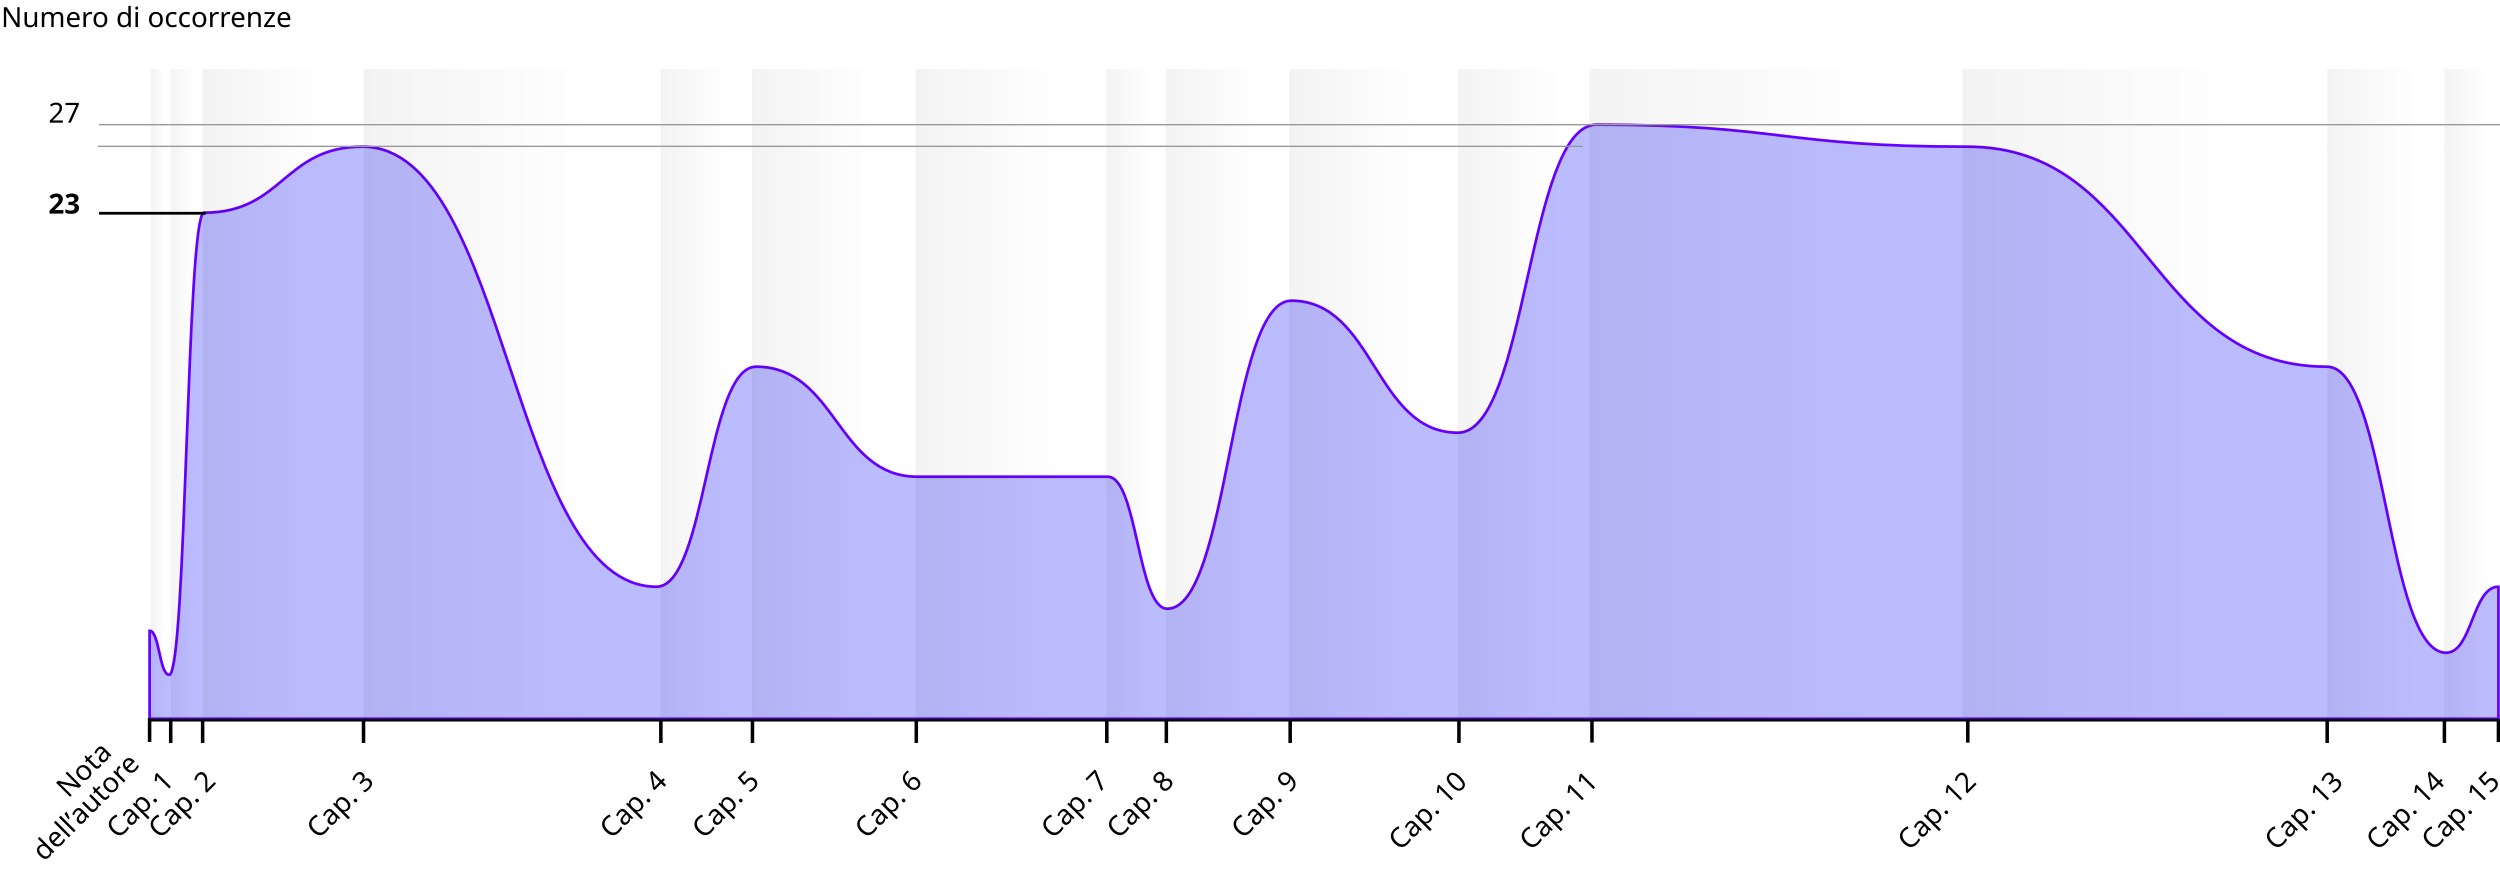
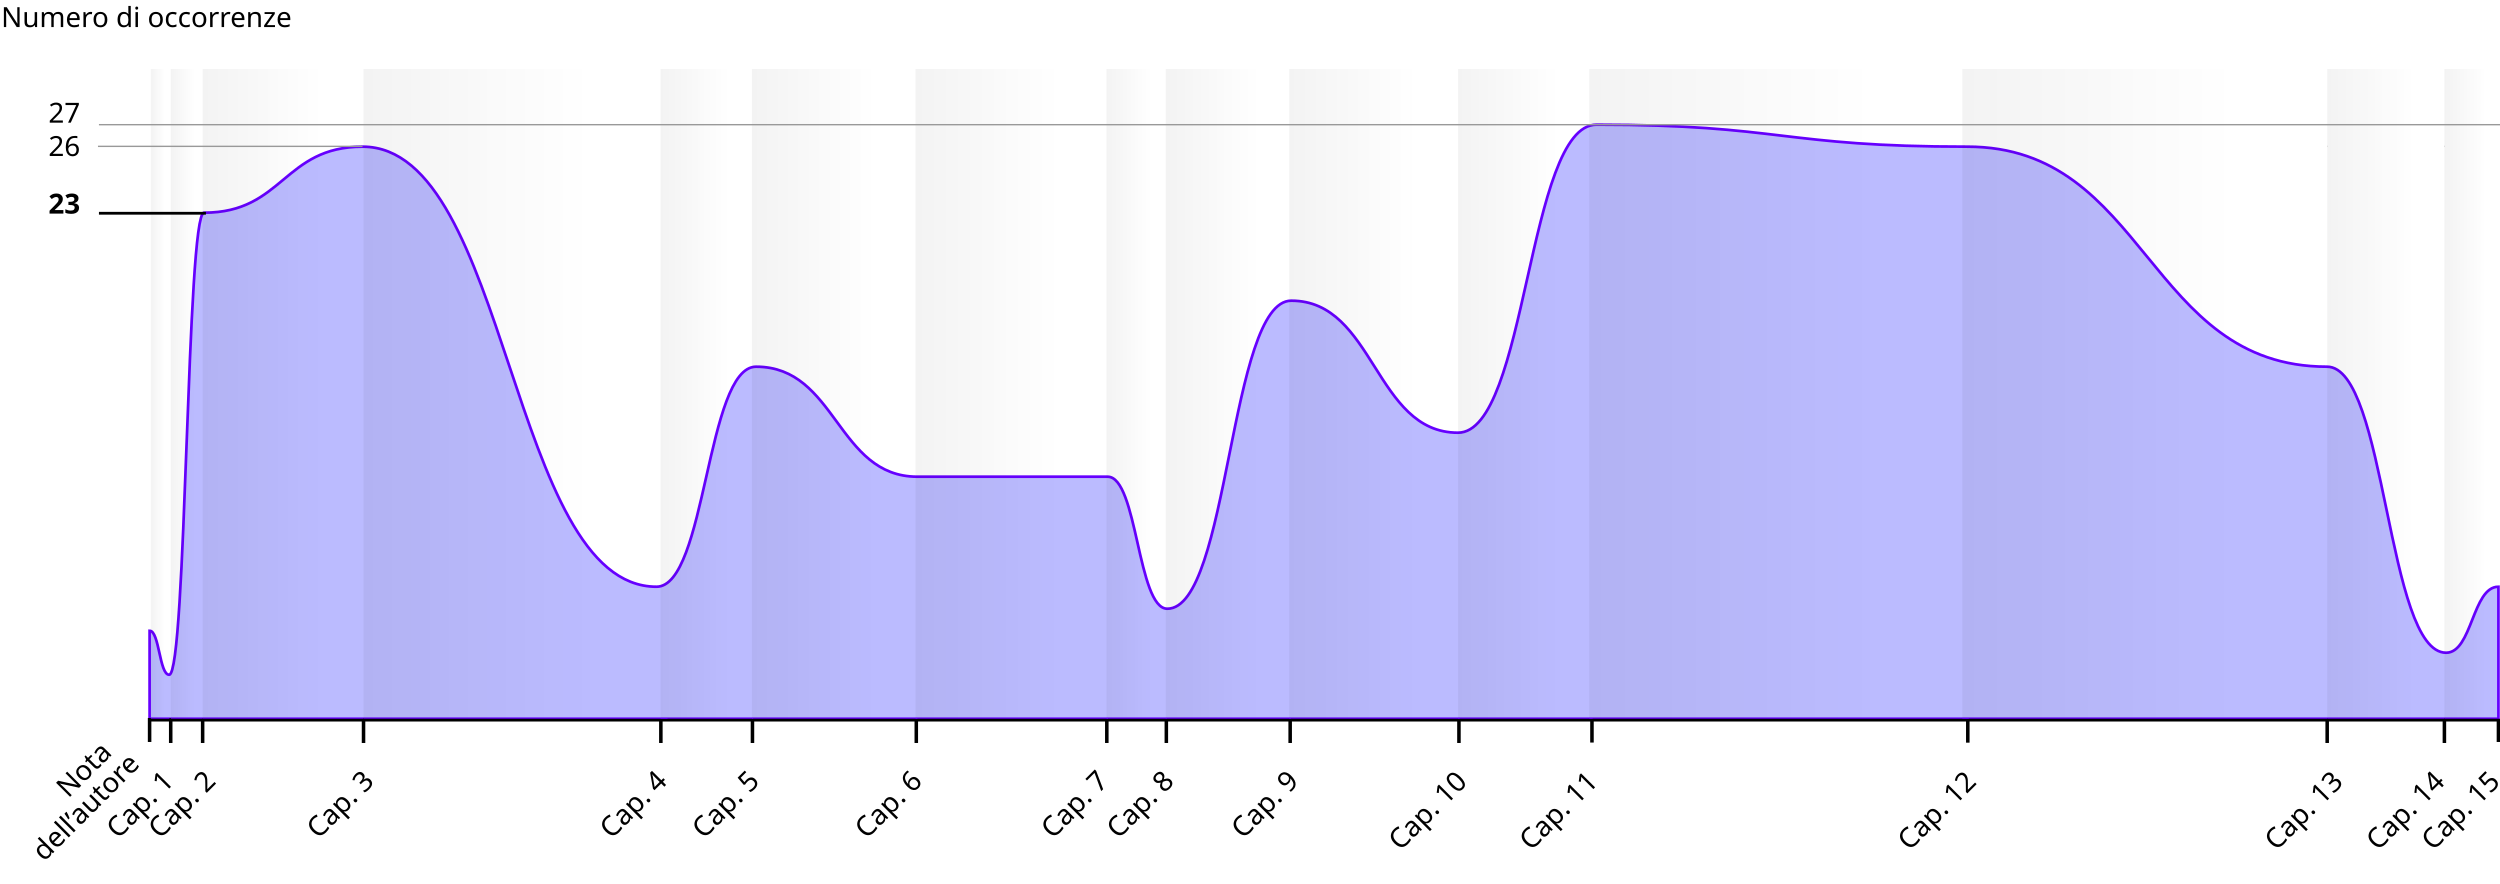
<svg xmlns="http://www.w3.org/2000/svg" width="900" height="318" viewBox="0 0 900 318">
  <defs>
-     <linearGradient id="linear-gradient" y1="0.5" x2="1" y2="0.5" gradientUnits="objectBoundingBox">
+     <linearGradient id="a" y1="0.5" x2="1" y2="0.5" gradientUnits="objectBoundingBox">
      <stop offset="0" stop-color="#f3f3f3" />
      <stop offset="0.75" stop-color="#fff" />
    </linearGradient>
-     <clipPath id="clip-zoom-01">
+     <clipPath id="q">
      <rect width="900" height="318" />
    </clipPath>
  </defs>
-   <g id="zoom-01" clip-path="url(#clip-zoom-01)">
-     <g id="Group_617" data-name="Group 617" transform="translate(9.121 -35.769)">
-       <g id="Group_595" data-name="Group 595" transform="translate(44.734 294.883)">
-         <path id="Path_598" data-name="Path 598" d="M90.818,2906.931v-8H936.4v8" transform="translate(-90.818 -2898.935)" fill="none" stroke="#000" stroke-width="1.27" />
+   <g id="p" clip-path="url(#q)">
+     <g transform="translate(9.121 -35.769)">
+       <g transform="translate(44.734 294.883)">
+         <path d="M90.818,2906.931v-8H936.4v8" transform="translate(-90.818 -2898.935)" fill="none" stroke="#000" stroke-width="1.27" />
      </g>
-       <text id="Nota_dell_autore" data-name="Nota  dell’autore" transform="translate(31.891 306.84) rotate(-45)" font-size="10" font-family="HKGrotesk-Regular, HK Grotesk" style="isolation: isolate">
+       <text transform="translate(31.891 306.84) rotate(-45)" font-size="10" font-family="HKGrotesk-Regular, HK Grotesk" style="isolation:isolate">
        <tspan x="-23.281" y="0">Nota </tspan>
        <tspan x="-45.61" y="10">dell’autore</tspan>
      </text>
-       <text id="Cap._1" data-name="Cap. 1" transform="translate(33.389 338.053) rotate(-45)" font-size="10" font-family="HKGrotesk-Regular, HK Grotesk" style="isolation: isolate">
+       <text transform="translate(33.389 338.053) rotate(-45)" font-size="10" font-family="HKGrotesk-Regular, HK Grotesk" style="isolation:isolate">
        <tspan x="0" y="0">Cap. 1</tspan>
      </text>
-       <text id="Cap._2" data-name="Cap. 2" transform="translate(48.465 338.053) rotate(-45)" font-size="10" font-family="HKGrotesk-Regular, HK Grotesk" style="isolation: isolate">
+       <text transform="translate(48.465 338.053) rotate(-45)" font-size="10" font-family="HKGrotesk-Regular, HK Grotesk" style="isolation:isolate">
        <tspan x="0" y="0">Cap. 2</tspan>
      </text>
-       <text id="Cap._3" data-name="Cap. 3" transform="translate(105.485 338.053) rotate(-45)" font-size="10" font-family="HKGrotesk-Regular, HK Grotesk" style="isolation: isolate">
+       <text transform="translate(105.485 338.053) rotate(-45)" font-size="10" font-family="HKGrotesk-Regular, HK Grotesk" style="isolation:isolate">
        <tspan x="0" y="0">Cap. 3</tspan>
      </text>
-       <line id="Line_273" data-name="Line 273" y2="8.723" transform="translate(52.336 294.52)" fill="none" stroke="#000" stroke-width="1.271" />
-       <line id="Line_274" data-name="Line 274" y2="8.723" transform="translate(63.829 294.52)" fill="none" stroke="#000" stroke-width="1.271" />
-       <line id="Line_275" data-name="Line 275" y2="8.723" transform="translate(121.75 294.52)" fill="none" stroke="#000" stroke-width="1.271" />
-       <text id="Cap._4" data-name="Cap. 4" transform="translate(210.975 338.053) rotate(-45)" font-size="10" font-family="HKGrotesk-Regular, HK Grotesk" style="isolation: isolate">
+       <line y2="8.723" transform="translate(52.336 294.52)" fill="none" stroke="#000" stroke-width="1.271" />
+       <line y2="8.723" transform="translate(63.829 294.52)" fill="none" stroke="#000" stroke-width="1.271" />
+       <line y2="8.723" transform="translate(121.75 294.52)" fill="none" stroke="#000" stroke-width="1.271" />
+       <text transform="translate(210.975 338.053) rotate(-45)" font-size="10" font-family="HKGrotesk-Regular, HK Grotesk" style="isolation:isolate">
        <tspan x="0" y="0">Cap. 4</tspan>
      </text>
-       <line id="Line_276" data-name="Line 276" y2="8.723" transform="translate(228.789 294.52)" fill="none" stroke="#000" stroke-width="1.271" />
-       <text id="Cap._5" data-name="Cap. 5" transform="translate(244.213 338.053) rotate(-45)" font-size="10" font-family="HKGrotesk-Regular, HK Grotesk" style="isolation: isolate">
+       <line y2="8.723" transform="translate(228.789 294.52)" fill="none" stroke="#000" stroke-width="1.271" />
+       <text transform="translate(244.213 338.053) rotate(-45)" font-size="10" font-family="HKGrotesk-Regular, HK Grotesk" style="isolation:isolate">
        <tspan x="0" y="0">Cap. 5</tspan>
      </text>
-       <line id="Line_277" data-name="Line 277" y2="8.723" transform="translate(261.764 294.52)" fill="none" stroke="#000" stroke-width="1.271" />
-       <text id="Cap._6" data-name="Cap. 6" transform="translate(302.814 338.053) rotate(-45)" font-size="10" font-family="HKGrotesk-Regular, HK Grotesk" style="isolation: isolate">
+       <line y2="8.723" transform="translate(261.764 294.52)" fill="none" stroke="#000" stroke-width="1.271" />
+       <text transform="translate(302.814 338.053) rotate(-45)" font-size="10" font-family="HKGrotesk-Regular, HK Grotesk" style="isolation:isolate">
        <tspan x="0" y="0">Cap. 6</tspan>
      </text>
-       <line id="Line_278" data-name="Line 278" y2="8.723" transform="translate(320.745 294.52)" fill="none" stroke="#000" stroke-width="1.271" />
-       <text id="Cap._7" data-name="Cap. 7" transform="translate(369.84 338.053) rotate(-45)" font-size="10" font-family="HKGrotesk-Regular, HK Grotesk" style="isolation: isolate">
+       <line y2="8.723" transform="translate(320.745 294.52)" fill="none" stroke="#000" stroke-width="1.271" />
+       <text transform="translate(369.84 338.053) rotate(-45)" font-size="10" font-family="HKGrotesk-Regular, HK Grotesk" style="isolation:isolate">
        <tspan x="0" y="0">Cap. 7</tspan>
      </text>
-       <line id="Line_279" data-name="Line 279" y2="8.723" transform="translate(389.331 294.52)" fill="none" stroke="#000" stroke-width="1.271" />
-       <text id="Cap._8" data-name="Cap. 8" transform="translate(393.449 338.053) rotate(-45)" font-size="10" font-family="HKGrotesk-Regular, HK Grotesk" style="isolation: isolate">
+       <line y2="8.723" transform="translate(389.331 294.52)" fill="none" stroke="#000" stroke-width="1.271" />
+       <text transform="translate(393.449 338.053) rotate(-45)" font-size="10" font-family="HKGrotesk-Regular, HK Grotesk" style="isolation:isolate">
        <tspan x="0" y="0">Cap. 8</tspan>
      </text>
-       <line id="Line_280" data-name="Line 280" y2="8.723" transform="translate(410.761 294.52)" fill="none" stroke="#000" stroke-width="1.271" />
-       <text id="Cap._9" data-name="Cap. 9" transform="translate(438.318 338.053) rotate(-45)" font-size="10" font-family="HKGrotesk-Regular, HK Grotesk" style="isolation: isolate">
+       <line y2="8.723" transform="translate(410.761 294.52)" fill="none" stroke="#000" stroke-width="1.271" />
+       <text transform="translate(438.318 338.053) rotate(-45)" font-size="10" font-family="HKGrotesk-Regular, HK Grotesk" style="isolation:isolate">
        <tspan x="0" y="0">Cap. 9</tspan>
      </text>
-       <line id="Line_281" data-name="Line 281" y2="8.723" transform="translate(455.339 294.52)" fill="none" stroke="#000" stroke-width="1.271" />
-       <text id="Cap._10" data-name="Cap. 10" transform="translate(494.935 342.296) rotate(-45)" font-size="10" font-family="HKGrotesk-Regular, HK Grotesk" style="isolation: isolate">
+       <line y2="8.723" transform="translate(455.339 294.52)" fill="none" stroke="#000" stroke-width="1.271" />
+       <text transform="translate(494.935 342.296) rotate(-45)" font-size="10" font-family="HKGrotesk-Regular, HK Grotesk" style="isolation:isolate">
        <tspan x="0" y="0">Cap. 10</tspan>
      </text>
-       <line id="Line_282" data-name="Line 282" y2="8.723" transform="translate(516.098 294.52)" fill="none" stroke="#000" stroke-width="1.271" />
-       <text id="Cap._11" data-name="Cap. 11" transform="translate(542.029 342.296) rotate(-45)" font-size="10" font-family="HKGrotesk-Regular, HK Grotesk" style="isolation: isolate">
+       <line y2="8.723" transform="translate(516.098 294.52)" fill="none" stroke="#000" stroke-width="1.271" />
+       <text transform="translate(542.029 342.296) rotate(-45)" font-size="10" font-family="HKGrotesk-Regular, HK Grotesk" style="isolation:isolate">
        <tspan x="0" y="0">Cap. 11</tspan>
      </text>
-       <line id="Line_283" data-name="Line 283" y2="8.723" transform="translate(563.987 294.366)" fill="none" stroke="#000" stroke-width="1.271" />
-       <text id="Cap._12" data-name="Cap. 12" transform="translate(678.219 342.296) rotate(-45)" font-size="10" font-family="HKGrotesk-Regular, HK Grotesk" style="isolation: isolate">
+       <line y2="8.723" transform="translate(563.987 294.366)" fill="none" stroke="#000" stroke-width="1.271" />
+       <text transform="translate(678.219 342.296) rotate(-45)" font-size="10" font-family="HKGrotesk-Regular, HK Grotesk" style="isolation:isolate">
        <tspan x="0" y="0">Cap. 12</tspan>
      </text>
-       <line id="Line_284" data-name="Line 284" y2="8.723" transform="translate(699.286 294.407)" fill="none" stroke="#000" stroke-width="1.271" />
-       <text id="Cap._13" data-name="Cap. 13" transform="translate(810.322 342.296) rotate(-45)" font-size="10" font-family="HKGrotesk-Regular, HK Grotesk" style="isolation: isolate">
+       <line y2="8.723" transform="translate(699.286 294.407)" fill="none" stroke="#000" stroke-width="1.271" />
+       <text transform="translate(810.322 342.296) rotate(-45)" font-size="10" font-family="HKGrotesk-Regular, HK Grotesk" style="isolation:isolate">
        <tspan x="0" y="0">Cap. 13</tspan>
      </text>
-       <line id="Line_285" data-name="Line 285" y2="8.723" transform="translate(828.665 294.52)" fill="none" stroke="#000" stroke-width="1.271" />
-       <text id="Cap._14" data-name="Cap. 14" transform="translate(846.896 342.296) rotate(-45)" font-size="10" font-family="HKGrotesk-Regular, HK Grotesk" style="isolation: isolate">
+       <line y2="8.723" transform="translate(828.665 294.52)" fill="none" stroke="#000" stroke-width="1.271" />
+       <text transform="translate(846.896 342.296) rotate(-45)" font-size="10" font-family="HKGrotesk-Regular, HK Grotesk" style="isolation:isolate">
        <tspan x="0" y="0">Cap. 14</tspan>
      </text>
-       <line id="Line_286" data-name="Line 286" y2="8.723" transform="translate(870.864 294.52)" fill="none" stroke="#000" stroke-width="1.271" />
-       <text id="Cap._15" data-name="Cap. 15" transform="translate(866.785 342.296) rotate(-45)" font-size="10" font-family="HKGrotesk-Regular, HK Grotesk" style="isolation: isolate">
+       <line y2="8.723" transform="translate(870.864 294.52)" fill="none" stroke="#000" stroke-width="1.271" />
+       <text transform="translate(866.785 342.296) rotate(-45)" font-size="10" font-family="HKGrotesk-Regular, HK Grotesk" style="isolation:isolate">
        <tspan x="0" y="0">Cap. 15</tspan>
      </text>
-       <path id="Path_599" data-name="Path 599" d="M323.86,2898.56" transform="translate(-56.083 -2604.04)" fill="none" stroke="#000" stroke-width="1.297" />
-       <line id="Line_287" data-name="Line 287" x2="193.509" transform="translate(697.019 88.455)" fill="none" stroke="#999" stroke-width="0.5" />
-       <text id="_27" data-name="27" transform="translate(8.307 79.934)" font-size="10" font-family="HKGrotesk-Regular, HK Grotesk" style="isolation: isolate">
+       <path d="M323.86,2898.56" transform="translate(-56.083 -2604.04)" fill="none" stroke="#000" stroke-width="1.297" />
+       <line x2="193.509" transform="translate(697.019 88.455)" fill="none" stroke="#999" stroke-width="0.5" />
+       <text transform="translate(8.307 79.934)" font-size="10" font-family="HKGrotesk-Regular, HK Grotesk" style="isolation:isolate">
        <tspan x="0" y="0">27</tspan>
      </text>
-       <text id="Numero_di_occorrenze" data-name="Numero di occorrenze" transform="translate(-8.693 45.502)" font-size="10" font-family="HKGrotesk-Regular, HK Grotesk" style="isolation: isolate">
+       <text transform="translate(8.307 91.934)" font-size="10" font-family="HKGrotesk-Regular, HK Grotesk" style="isolation:isolate">
+         <tspan x="0" y="0">26</tspan>
+       </text>
+       <text transform="translate(-8.693 45.502)" font-size="10" font-family="HKGrotesk-Regular, HK Grotesk" style="isolation:isolate">
        <tspan x="0" y="0">Numero di occorrenze</tspan>
      </text>
-       <text id="_23" data-name="23" transform="translate(8.307 112.669)" font-size="10" font-family="HKGrotesk-Bold, HK Grotesk" font-weight="700" style="isolation: isolate">
+       <text transform="translate(8.307 112.669)" font-size="10" font-family="HKGrotesk-Bold, HK Grotesk" font-weight="700" style="isolation:isolate">
        <tspan x="0" y="0">23</tspan>
      </text>
-       <rect id="Rectangle_2130" data-name="Rectangle 2130" width="6.739" height="233.92" transform="translate(45.165 60.6)" fill="url(#linear-gradient)" />
-       <rect id="Rectangle_2131" data-name="Rectangle 2131" width="11.493" height="233.92" transform="translate(52.336 60.6)" fill="url(#linear-gradient)" />
-       <rect id="Rectangle_2132" data-name="Rectangle 2132" width="57.921" height="233.92" transform="translate(63.829 60.6)" fill="url(#linear-gradient)" />
-       <rect id="Rectangle_2133" data-name="Rectangle 2133" width="109.44" height="233.92" transform="translate(121.75 60.6)" fill="url(#linear-gradient)" />
-       <rect id="Rectangle_2134" data-name="Rectangle 2134" width="33.308" height="233.92" transform="translate(228.698 60.6)" fill="url(#linear-gradient)" />
-       <rect id="Rectangle_2135" data-name="Rectangle 2135" width="59.577" height="233.92" transform="translate(261.573 60.6)" fill="url(#linear-gradient)" />
-       <rect id="Rectangle_2136" data-name="Rectangle 2136" width="69.278" height="233.92" transform="translate(320.472 60.6)" fill="url(#linear-gradient)" />
-       <rect id="Rectangle_2137" data-name="Rectangle 2137" width="21.647" height="233.92" transform="translate(389.233 60.6)" fill="url(#linear-gradient)" />
-       <rect id="Rectangle_2138" data-name="Rectangle 2138" width="45.027" height="233.92" transform="translate(410.541 60.6)" fill="url(#linear-gradient)" />
-       <rect id="Rectangle_2139" data-name="Rectangle 2139" width="61.373" height="233.92" transform="translate(455.001 60.6)" fill="url(#linear-gradient)" />
-       <rect id="Rectangle_2140" data-name="Rectangle 2140" width="48.42" height="233.92" transform="translate(515.801 60.6)" fill="url(#linear-gradient)" />
-       <rect id="Rectangle_2141" data-name="Rectangle 2141" width="136.624" height="233.92" transform="translate(563.015 60.6)" fill="url(#linear-gradient)" />
-       <rect id="Rectangle_2142" data-name="Rectangle 2142" width="131.381" height="233.92" transform="translate(697.322 60.6)" fill="url(#linear-gradient)" />
-       <rect id="Rectangle_2143" data-name="Rectangle 2143" width="42.173" height="233.92" transform="translate(828.703 60.6)" fill="url(#linear-gradient)" />
-       <rect id="Rectangle_2144" data-name="Rectangle 2144" width="20.002" height="233.92" transform="translate(870.876 60.6)" fill="url(#linear-gradient)" />
-       <g id="Group_596" data-name="Group 596" transform="translate(44.734 80.656)" style="mix-blend-mode: multiply;isolation: isolate">
-         <path id="Path_600" data-name="Path 600" d="M90.818,2860.056c3.52,0,3.52,15.842,7.039,15.842,6.282,0,6.282-166.339,12.563-166.339,28.542,0,28.542-23.763,57.083-23.763,52.9,0,52.9,158.418,105.8,158.418,17.922,0,17.922-79.209,35.843-79.209,29.052,0,29.052,39.6,58.1,39.6h68.472c10.741,0,10.741,47.527,21.482,47.527,22.308,0,22.308-110.894,44.615-110.894,30.007,0,30.007,47.525,60.013,47.525,24.935,0,24.935-110.892,49.87-110.892,66.735,0,66.735,7.92,133.469,7.92,64.756,0,64.756,79.209,129.513,79.209,21.441,0,21.441,102.972,42.882,102.972,9.418,0,9.418-23.763,18.836-23.763v47.525H90.818Z" transform="translate(-90.818 -2677.875)" fill="#bbf" stroke="#60f" stroke-miterlimit="10" stroke-width="0.979" />
+       <rect width="6.739" height="233.92" transform="translate(45.165 60.6)" fill="url(#a)" />
+       <rect width="11.493" height="233.92" transform="translate(52.336 60.6)" fill="url(#a)" />
+       <rect width="57.921" height="233.92" transform="translate(63.829 60.6)" fill="url(#a)" />
+       <rect width="109.44" height="233.92" transform="translate(121.75 60.6)" fill="url(#a)" />
+       <rect width="33.308" height="233.92" transform="translate(228.698 60.6)" fill="url(#a)" />
+       <rect width="59.577" height="233.92" transform="translate(261.573 60.6)" fill="url(#a)" />
+       <rect width="69.278" height="233.92" transform="translate(320.472 60.6)" fill="url(#a)" />
+       <rect width="21.647" height="233.92" transform="translate(389.233 60.6)" fill="url(#a)" />
+       <rect width="45.027" height="233.92" transform="translate(410.541 60.6)" fill="url(#a)" />
+       <rect width="61.373" height="233.92" transform="translate(455.001 60.6)" fill="url(#a)" />
+       <rect width="48.42" height="233.92" transform="translate(515.801 60.6)" fill="url(#a)" />
+       <rect width="136.624" height="233.92" transform="translate(563.015 60.6)" fill="url(#a)" />
+       <rect width="131.381" height="233.92" transform="translate(697.322 60.6)" fill="url(#a)" />
+       <rect width="42.173" height="233.92" transform="translate(828.703 60.6)" fill="url(#a)" />
+       <rect width="20.002" height="233.92" transform="translate(870.876 60.6)" fill="url(#a)" />
+       <g transform="translate(44.734 80.656)" style="mix-blend-mode:multiply;isolation:isolate">
+         <path d="M90.818,2860.056c3.52,0,3.52,15.842,7.039,15.842,6.282,0,6.282-166.339,12.563-166.339,28.542,0,28.542-23.763,57.083-23.763,52.9,0,52.9,158.418,105.8,158.418,17.922,0,17.922-79.209,35.843-79.209,29.052,0,29.052,39.6,58.1,39.6h68.472c10.741,0,10.741,47.527,21.482,47.527,22.308,0,22.308-110.894,44.615-110.894,30.007,0,30.007,47.525,60.013,47.525,24.935,0,24.935-110.892,49.87-110.892,66.735,0,66.735,7.92,133.469,7.92,64.756,0,64.756,79.209,129.513,79.209,21.441,0,21.441,102.972,42.882,102.972,9.418,0,9.418-23.763,18.836-23.763v47.525H90.818Z" transform="translate(-90.818 -2677.875)" fill="#bbf" stroke="#60f" stroke-miterlimit="10" stroke-width="0.979" />
      </g>
-       <line id="Line_288" data-name="Line 288" x2="38.508" transform="translate(26.5 112.542)" fill="none" stroke="#000" stroke-width="1" />
-       <line id="Line_289" data-name="Line 289" x2="864.379" transform="translate(26.5 80.655)" fill="none" stroke="#999" stroke-width="0.5" />
-       <line id="Line_290" data-name="Line 290" x2="534.597" transform="translate(26.149 88.455)" fill="none" stroke="#999" stroke-width="0.5" />
+       <line x2="38.508" transform="translate(26.5 112.542)" fill="none" stroke="#000" stroke-width="1" />
+       <line x2="864.379" transform="translate(26.5 80.655)" fill="none" stroke="#999" stroke-width="0.5" />
+       <line x2="95.229" transform="translate(26.149 88.455)" fill="none" stroke="#999" stroke-width="0.5" />
    </g>
  </g>
</svg>
